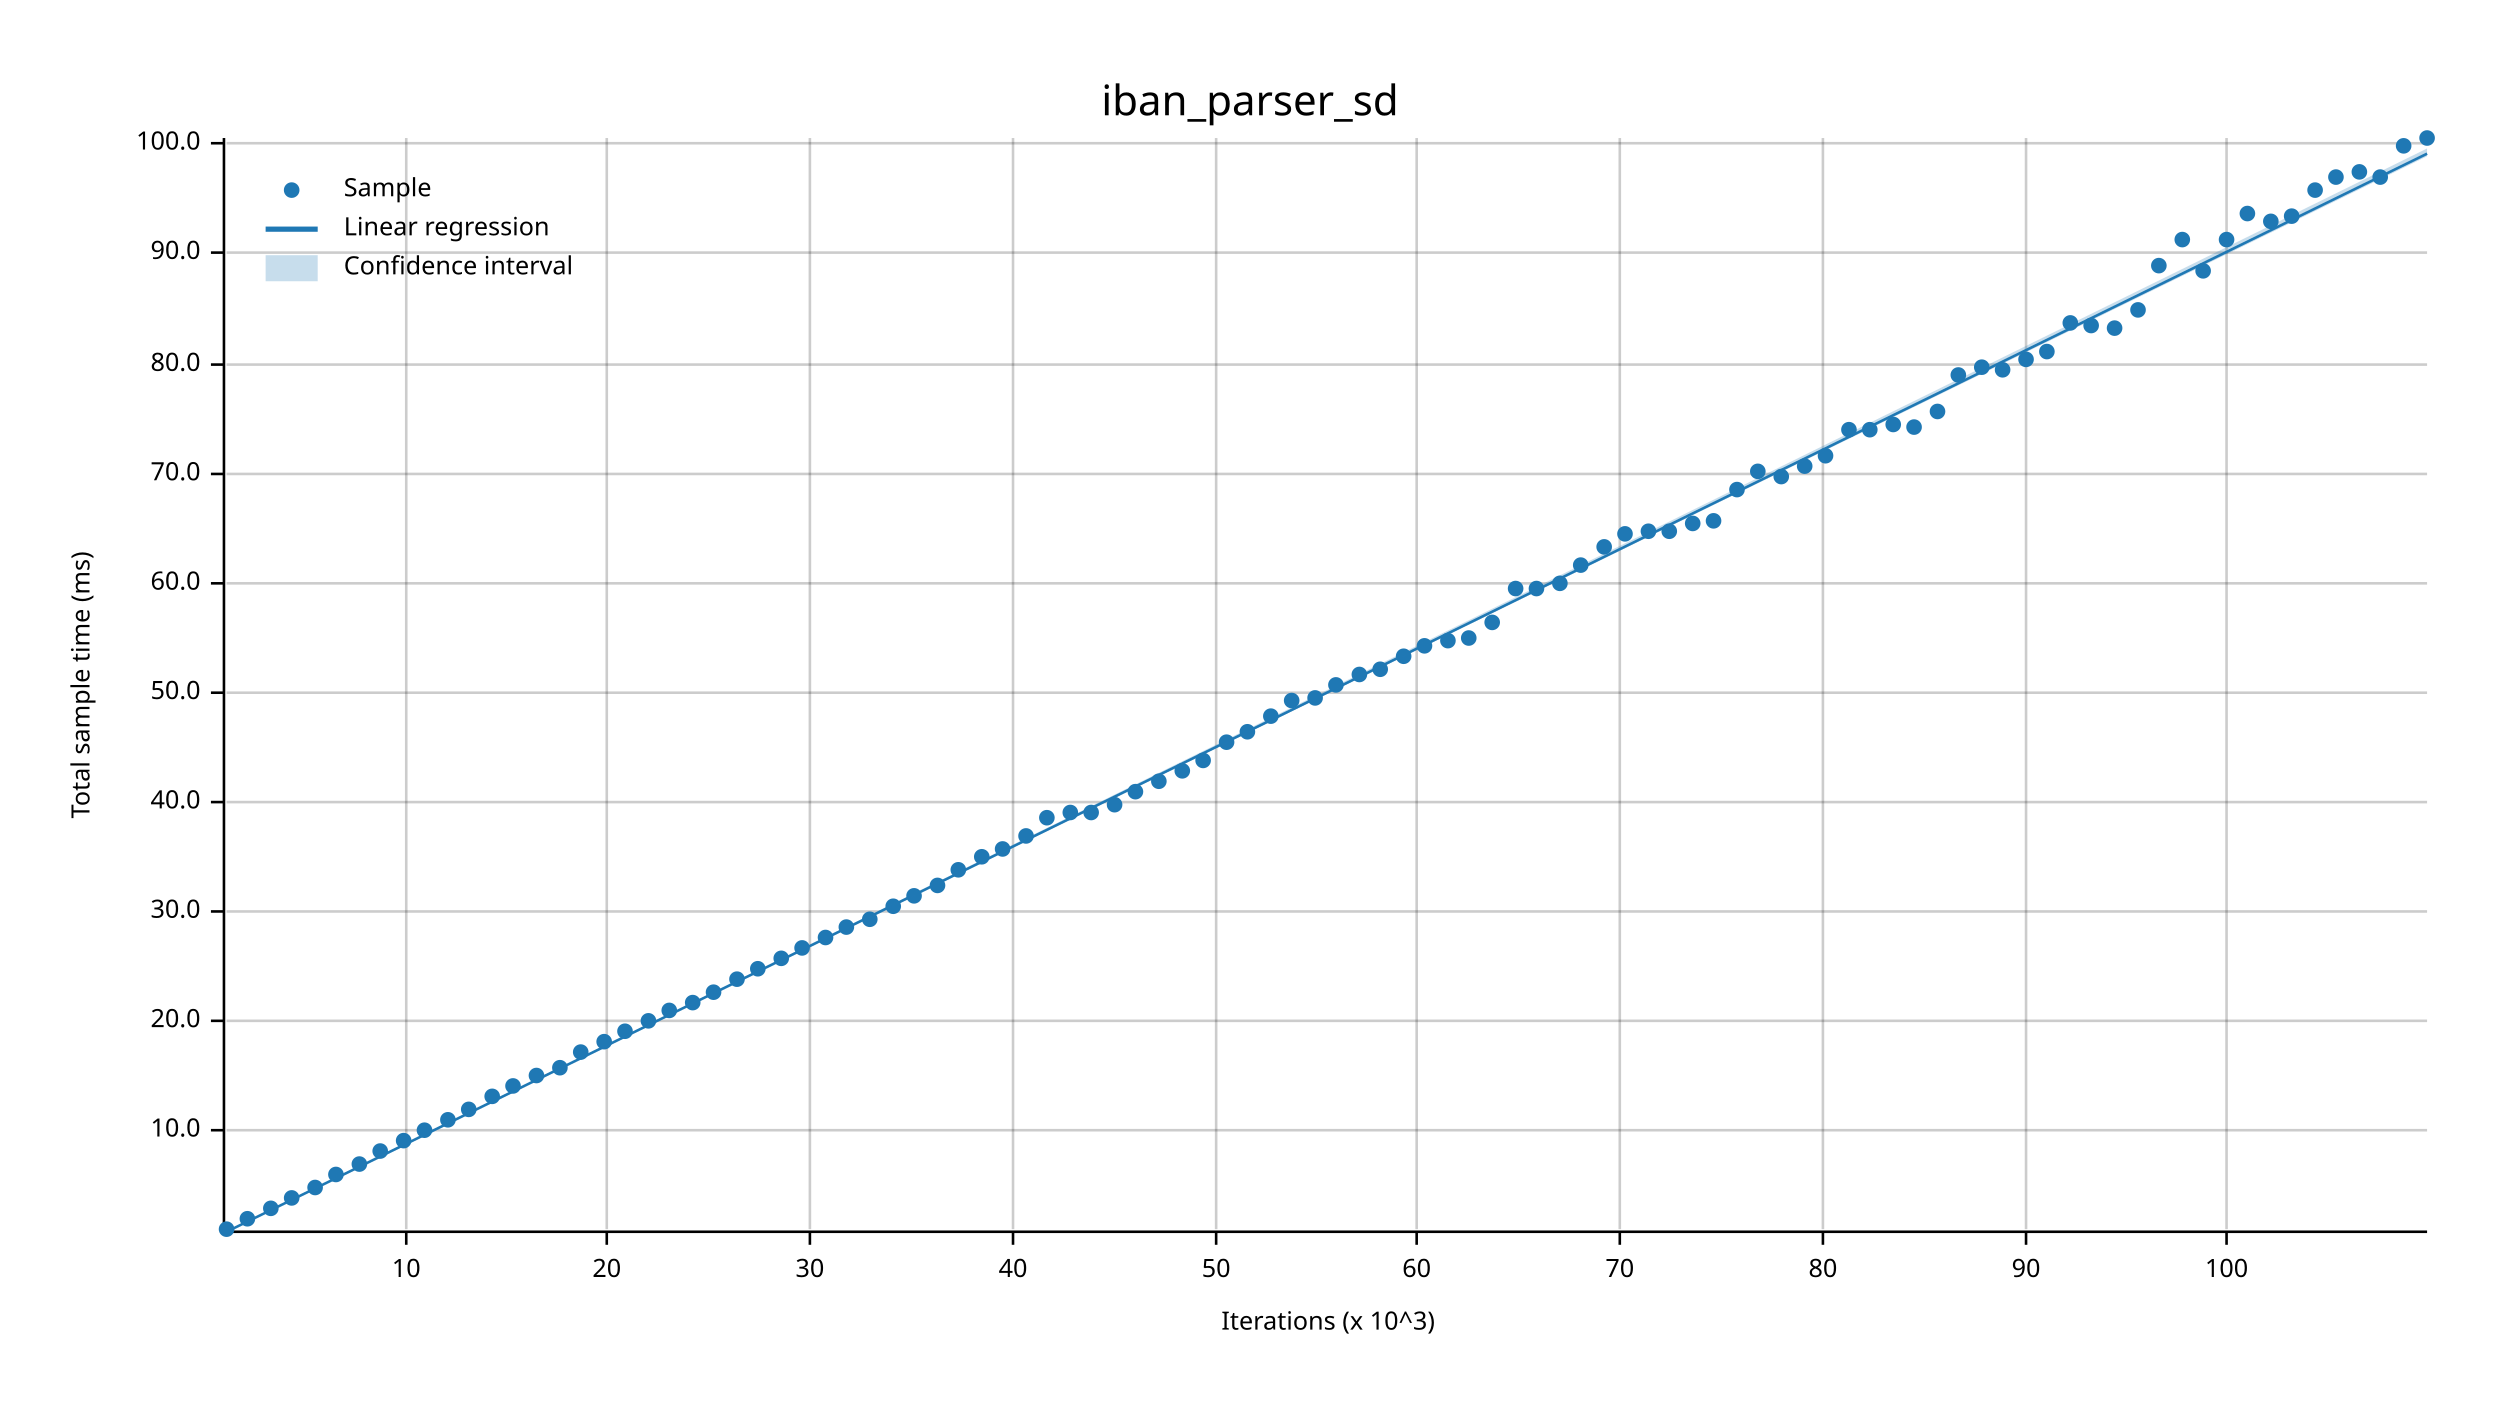
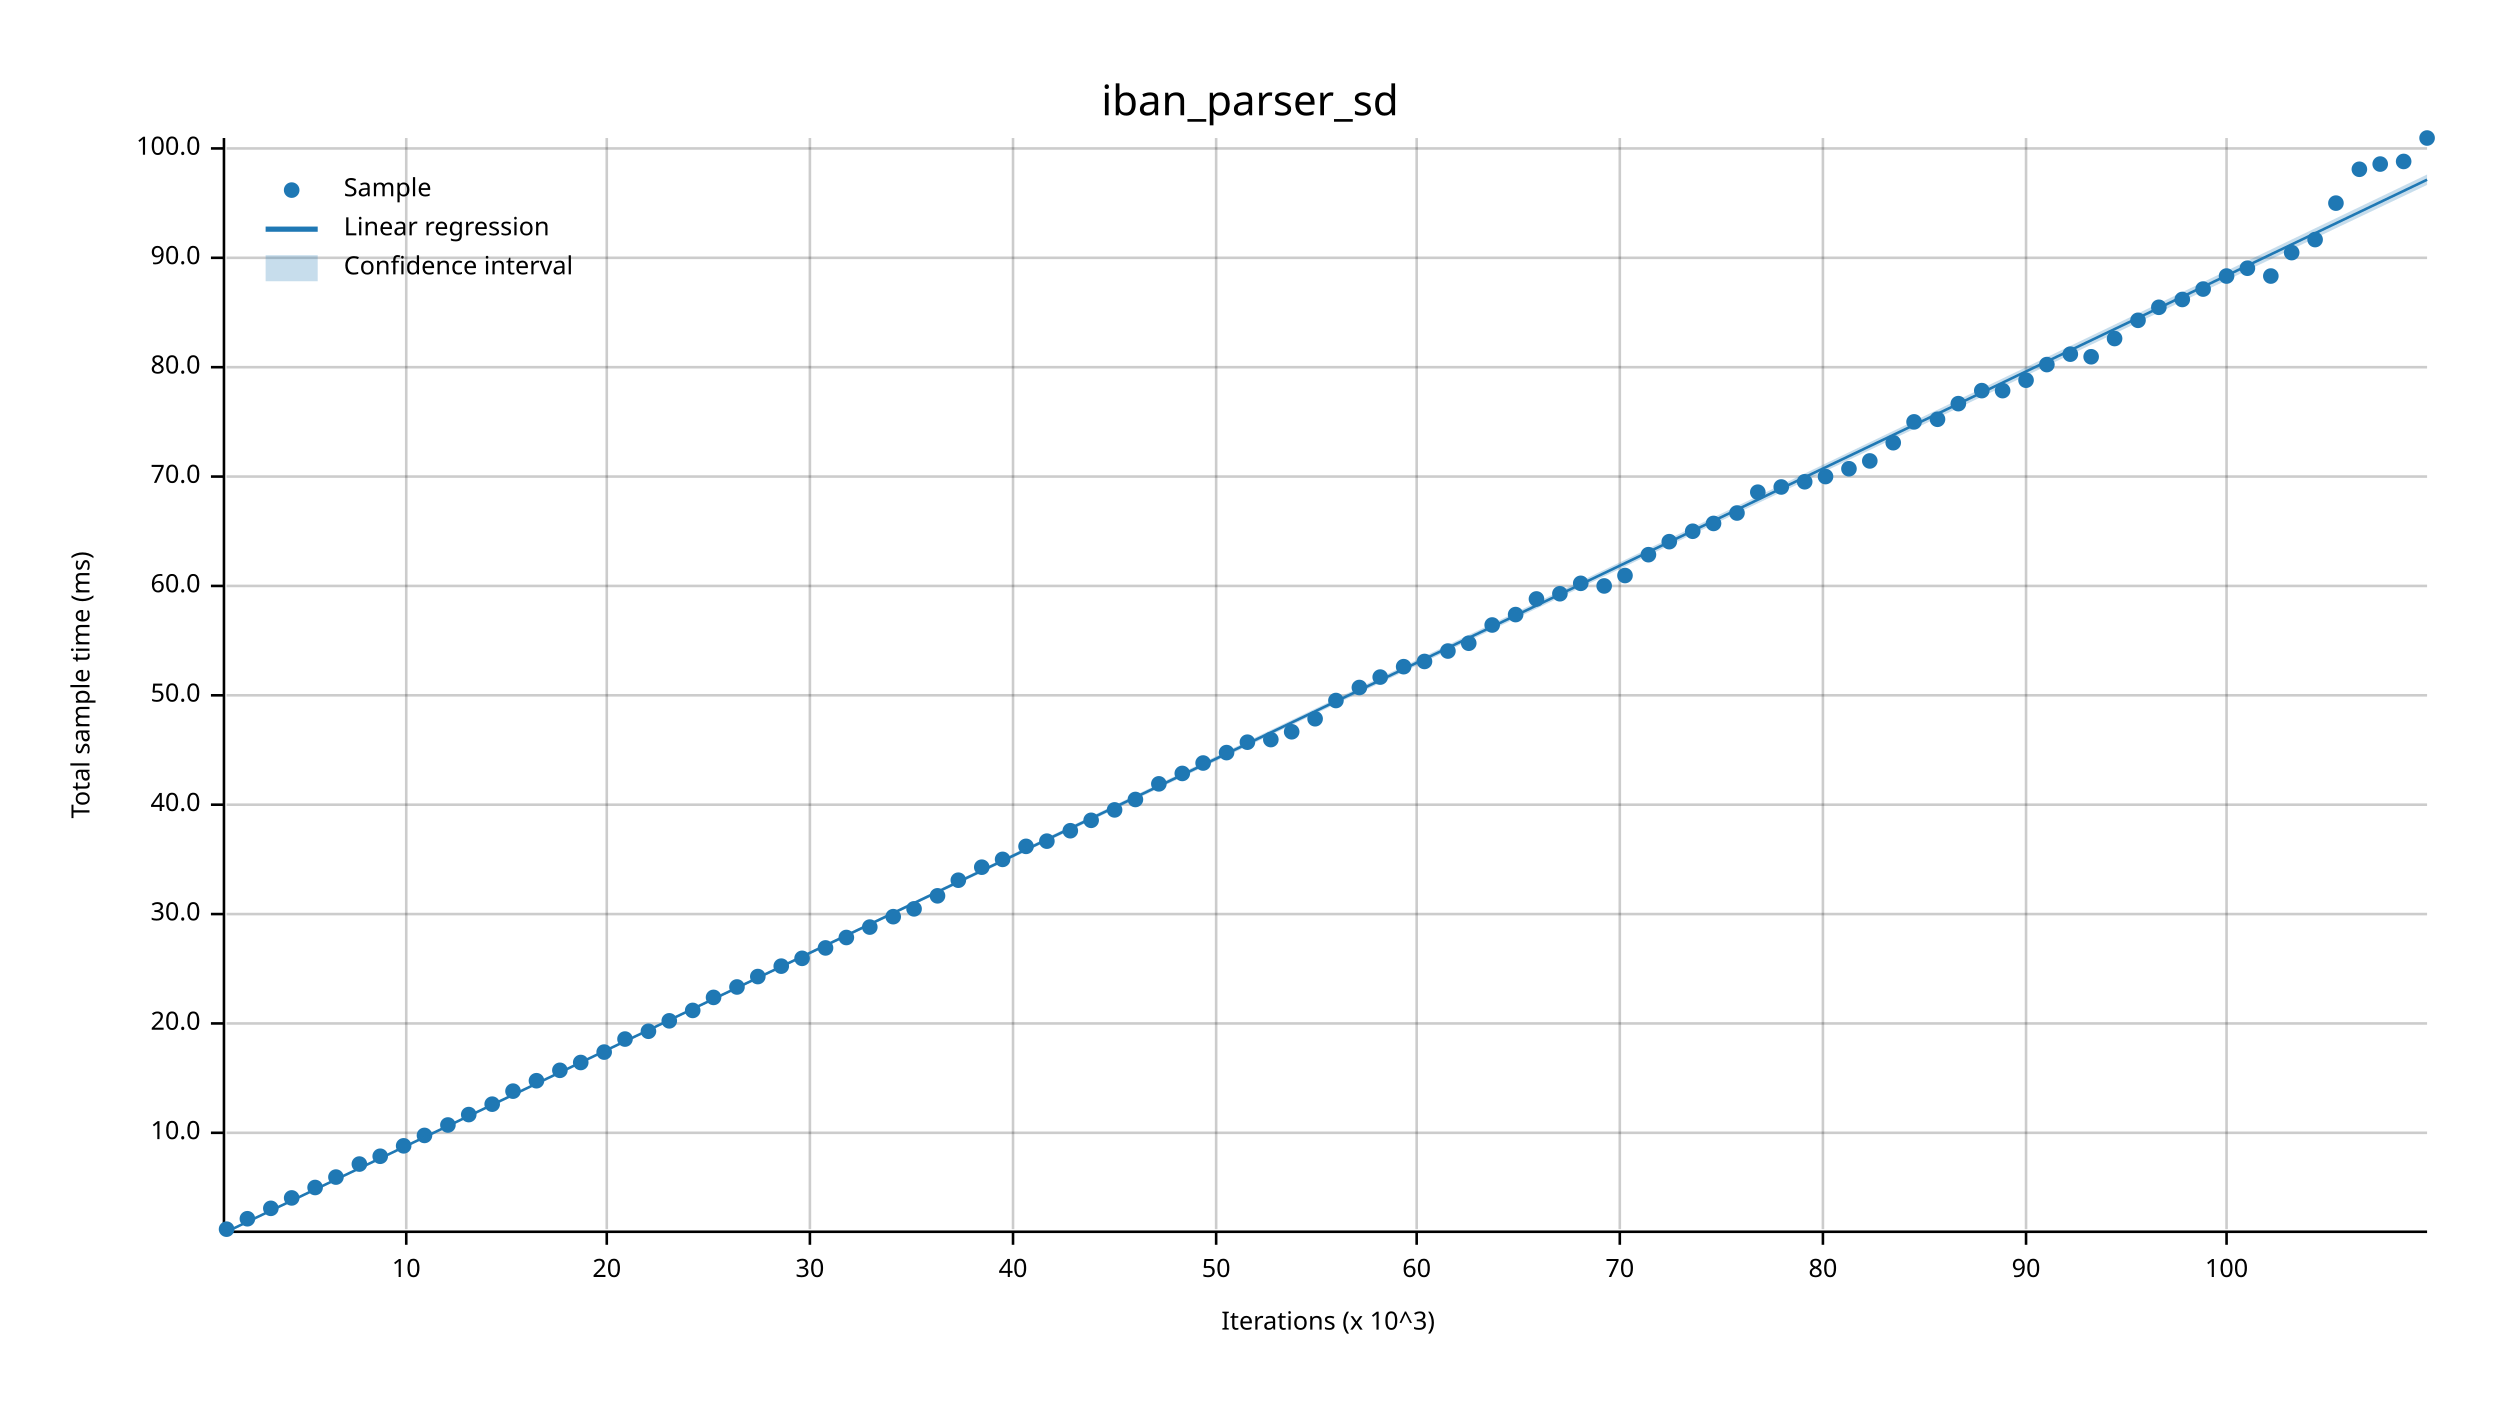
<svg xmlns="http://www.w3.org/2000/svg" width="960" height="540" viewBox="0 0 960 540">
  <text x="480" y="32" dy="0.76em" text-anchor="middle" font-family="sans-serif" font-size="16.129" opacity="1" fill="#000000">
iban_parser_sd
</text>
  <text x="27" y="263" dy="0.76em" text-anchor="middle" font-family="sans-serif" font-size="9.677" opacity="1" fill="#000000" transform="rotate(270, 27, 263)">
Total sample time (ms)
</text>
  <text x="510" y="513" dy="-0.5ex" text-anchor="middle" font-family="sans-serif" font-size="9.677" opacity="1" fill="#000000">
Iterations (x 10^3)
</text>
  <line opacity="0.2" stroke="#000000" stroke-width="1" x1="156" y1="472" x2="156" y2="53" />
  <line opacity="0.2" stroke="#000000" stroke-width="1" x1="233" y1="472" x2="233" y2="53" />
  <line opacity="0.2" stroke="#000000" stroke-width="1" x1="311" y1="472" x2="311" y2="53" />
  <line opacity="0.2" stroke="#000000" stroke-width="1" x1="389" y1="472" x2="389" y2="53" />
  <line opacity="0.2" stroke="#000000" stroke-width="1" x1="467" y1="472" x2="467" y2="53" />
  <line opacity="0.2" stroke="#000000" stroke-width="1" x1="544" y1="472" x2="544" y2="53" />
  <line opacity="0.2" stroke="#000000" stroke-width="1" x1="622" y1="472" x2="622" y2="53" />
  <line opacity="0.2" stroke="#000000" stroke-width="1" x1="700" y1="472" x2="700" y2="53" />
  <line opacity="0.2" stroke="#000000" stroke-width="1" x1="778" y1="472" x2="778" y2="53" />
  <line opacity="0.2" stroke="#000000" stroke-width="1" x1="855" y1="472" x2="855" y2="53" />
-   <line opacity="0.2" stroke="#000000" stroke-width="1" x1="87" y1="434" x2="932" y2="434" />
-   <line opacity="0.2" stroke="#000000" stroke-width="1" x1="87" y1="392" x2="932" y2="392" />
-   <line opacity="0.2" stroke="#000000" stroke-width="1" x1="87" y1="350" x2="932" y2="350" />
-   <line opacity="0.2" stroke="#000000" stroke-width="1" x1="87" y1="308" x2="932" y2="308" />
-   <line opacity="0.2" stroke="#000000" stroke-width="1" x1="87" y1="266" x2="932" y2="266" />
-   <line opacity="0.2" stroke="#000000" stroke-width="1" x1="87" y1="224" x2="932" y2="224" />
-   <line opacity="0.2" stroke="#000000" stroke-width="1" x1="87" y1="182" x2="932" y2="182" />
-   <line opacity="0.2" stroke="#000000" stroke-width="1" x1="87" y1="140" x2="932" y2="140" />
-   <line opacity="0.2" stroke="#000000" stroke-width="1" x1="87" y1="97" x2="932" y2="97" />
-   <line opacity="0.2" stroke="#000000" stroke-width="1" x1="87" y1="55" x2="932" y2="55" />
+   <line opacity="0.2" stroke="#000000" stroke-width="1" x1="87" y1="435" x2="932" y2="435" />
+   <line opacity="0.2" stroke="#000000" stroke-width="1" x1="87" y1="393" x2="932" y2="393" />
+   <line opacity="0.2" stroke="#000000" stroke-width="1" x1="87" y1="351" x2="932" y2="351" />
+   <line opacity="0.2" stroke="#000000" stroke-width="1" x1="87" y1="309" x2="932" y2="309" />
+   <line opacity="0.2" stroke="#000000" stroke-width="1" x1="87" y1="267" x2="932" y2="267" />
+   <line opacity="0.2" stroke="#000000" stroke-width="1" x1="87" y1="225" x2="932" y2="225" />
+   <line opacity="0.2" stroke="#000000" stroke-width="1" x1="87" y1="183" x2="932" y2="183" />
+   <line opacity="0.2" stroke="#000000" stroke-width="1" x1="87" y1="141" x2="932" y2="141" />
+   <line opacity="0.2" stroke="#000000" stroke-width="1" x1="87" y1="99" x2="932" y2="99" />
+   <line opacity="0.2" stroke="#000000" stroke-width="1" x1="87" y1="57" x2="932" y2="57" />
  <polyline fill="none" opacity="1" stroke="#000000" stroke-width="1" points="86,53 86,472 " />
-   <text x="77" y="434" dy="0.5ex" text-anchor="end" font-family="sans-serif" font-size="9.677" opacity="1" fill="#000000">
+   <text x="77" y="435" dy="0.5ex" text-anchor="end" font-family="sans-serif" font-size="9.677" opacity="1" fill="#000000">
10.0
</text>
-   <polyline fill="none" opacity="1" stroke="#000000" stroke-width="1" points="81,434 86,434 " />
-   <text x="77" y="392" dy="0.5ex" text-anchor="end" font-family="sans-serif" font-size="9.677" opacity="1" fill="#000000">
+   <polyline fill="none" opacity="1" stroke="#000000" stroke-width="1" points="81,435 86,435 " />
+   <text x="77" y="393" dy="0.5ex" text-anchor="end" font-family="sans-serif" font-size="9.677" opacity="1" fill="#000000">
20.0
</text>
-   <polyline fill="none" opacity="1" stroke="#000000" stroke-width="1" points="81,392 86,392 " />
-   <text x="77" y="350" dy="0.5ex" text-anchor="end" font-family="sans-serif" font-size="9.677" opacity="1" fill="#000000">
+   <polyline fill="none" opacity="1" stroke="#000000" stroke-width="1" points="81,393 86,393 " />
+   <text x="77" y="351" dy="0.5ex" text-anchor="end" font-family="sans-serif" font-size="9.677" opacity="1" fill="#000000">
30.0
</text>
-   <polyline fill="none" opacity="1" stroke="#000000" stroke-width="1" points="81,350 86,350 " />
-   <text x="77" y="308" dy="0.5ex" text-anchor="end" font-family="sans-serif" font-size="9.677" opacity="1" fill="#000000">
+   <polyline fill="none" opacity="1" stroke="#000000" stroke-width="1" points="81,351 86,351 " />
+   <text x="77" y="309" dy="0.5ex" text-anchor="end" font-family="sans-serif" font-size="9.677" opacity="1" fill="#000000">
40.0
</text>
-   <polyline fill="none" opacity="1" stroke="#000000" stroke-width="1" points="81,308 86,308 " />
-   <text x="77" y="266" dy="0.5ex" text-anchor="end" font-family="sans-serif" font-size="9.677" opacity="1" fill="#000000">
+   <polyline fill="none" opacity="1" stroke="#000000" stroke-width="1" points="81,309 86,309 " />
+   <text x="77" y="267" dy="0.5ex" text-anchor="end" font-family="sans-serif" font-size="9.677" opacity="1" fill="#000000">
50.0
</text>
-   <polyline fill="none" opacity="1" stroke="#000000" stroke-width="1" points="81,266 86,266 " />
-   <text x="77" y="224" dy="0.5ex" text-anchor="end" font-family="sans-serif" font-size="9.677" opacity="1" fill="#000000">
+   <polyline fill="none" opacity="1" stroke="#000000" stroke-width="1" points="81,267 86,267 " />
+   <text x="77" y="225" dy="0.5ex" text-anchor="end" font-family="sans-serif" font-size="9.677" opacity="1" fill="#000000">
60.0
</text>
-   <polyline fill="none" opacity="1" stroke="#000000" stroke-width="1" points="81,224 86,224 " />
-   <text x="77" y="182" dy="0.5ex" text-anchor="end" font-family="sans-serif" font-size="9.677" opacity="1" fill="#000000">
+   <polyline fill="none" opacity="1" stroke="#000000" stroke-width="1" points="81,225 86,225 " />
+   <text x="77" y="183" dy="0.5ex" text-anchor="end" font-family="sans-serif" font-size="9.677" opacity="1" fill="#000000">
70.0
</text>
-   <polyline fill="none" opacity="1" stroke="#000000" stroke-width="1" points="81,182 86,182 " />
-   <text x="77" y="140" dy="0.5ex" text-anchor="end" font-family="sans-serif" font-size="9.677" opacity="1" fill="#000000">
+   <polyline fill="none" opacity="1" stroke="#000000" stroke-width="1" points="81,183 86,183 " />
+   <text x="77" y="141" dy="0.5ex" text-anchor="end" font-family="sans-serif" font-size="9.677" opacity="1" fill="#000000">
80.0
</text>
-   <polyline fill="none" opacity="1" stroke="#000000" stroke-width="1" points="81,140 86,140 " />
-   <text x="77" y="97" dy="0.5ex" text-anchor="end" font-family="sans-serif" font-size="9.677" opacity="1" fill="#000000">
+   <polyline fill="none" opacity="1" stroke="#000000" stroke-width="1" points="81,141 86,141 " />
+   <text x="77" y="99" dy="0.5ex" text-anchor="end" font-family="sans-serif" font-size="9.677" opacity="1" fill="#000000">
90.0
</text>
-   <polyline fill="none" opacity="1" stroke="#000000" stroke-width="1" points="81,97 86,97 " />
-   <text x="77" y="55" dy="0.5ex" text-anchor="end" font-family="sans-serif" font-size="9.677" opacity="1" fill="#000000">
+   <polyline fill="none" opacity="1" stroke="#000000" stroke-width="1" points="81,99 86,99 " />
+   <text x="77" y="57" dy="0.5ex" text-anchor="end" font-family="sans-serif" font-size="9.677" opacity="1" fill="#000000">
100.0
</text>
-   <polyline fill="none" opacity="1" stroke="#000000" stroke-width="1" points="81,55 86,55 " />
+   <polyline fill="none" opacity="1" stroke="#000000" stroke-width="1" points="81,57 86,57 " />
  <polyline fill="none" opacity="1" stroke="#000000" stroke-width="1" points="87,473 932,473 " />
  <text x="156" y="483" dy="0.76em" text-anchor="middle" font-family="sans-serif" font-size="9.677" opacity="1" fill="#000000">
10
</text>
  <polyline fill="none" opacity="1" stroke="#000000" stroke-width="1" points="156,473 156,478 " />
  <text x="233" y="483" dy="0.76em" text-anchor="middle" font-family="sans-serif" font-size="9.677" opacity="1" fill="#000000">
20
</text>
  <polyline fill="none" opacity="1" stroke="#000000" stroke-width="1" points="233,473 233,478 " />
  <text x="311" y="483" dy="0.76em" text-anchor="middle" font-family="sans-serif" font-size="9.677" opacity="1" fill="#000000">
30
</text>
  <polyline fill="none" opacity="1" stroke="#000000" stroke-width="1" points="311,473 311,478 " />
  <text x="389" y="483" dy="0.76em" text-anchor="middle" font-family="sans-serif" font-size="9.677" opacity="1" fill="#000000">
40
</text>
  <polyline fill="none" opacity="1" stroke="#000000" stroke-width="1" points="389,473 389,478 " />
  <text x="467" y="483" dy="0.76em" text-anchor="middle" font-family="sans-serif" font-size="9.677" opacity="1" fill="#000000">
50
</text>
  <polyline fill="none" opacity="1" stroke="#000000" stroke-width="1" points="467,473 467,478 " />
  <text x="544" y="483" dy="0.76em" text-anchor="middle" font-family="sans-serif" font-size="9.677" opacity="1" fill="#000000">
60
</text>
  <polyline fill="none" opacity="1" stroke="#000000" stroke-width="1" points="544,473 544,478 " />
  <text x="622" y="483" dy="0.76em" text-anchor="middle" font-family="sans-serif" font-size="9.677" opacity="1" fill="#000000">
70
</text>
  <polyline fill="none" opacity="1" stroke="#000000" stroke-width="1" points="622,473 622,478 " />
  <text x="700" y="483" dy="0.76em" text-anchor="middle" font-family="sans-serif" font-size="9.677" opacity="1" fill="#000000">
80
</text>
  <polyline fill="none" opacity="1" stroke="#000000" stroke-width="1" points="700,473 700,478 " />
  <text x="778" y="483" dy="0.76em" text-anchor="middle" font-family="sans-serif" font-size="9.677" opacity="1" fill="#000000">
90
</text>
  <polyline fill="none" opacity="1" stroke="#000000" stroke-width="1" points="778,473 778,478 " />
  <text x="855" y="483" dy="0.76em" text-anchor="middle" font-family="sans-serif" font-size="9.677" opacity="1" fill="#000000">
100
</text>
  <polyline fill="none" opacity="1" stroke="#000000" stroke-width="1" points="855,473 855,478 " />
  <circle cx="87" cy="472" r="3" opacity="1" fill="#1F78B4" stroke="none" stroke-width="1" />
  <circle cx="95" cy="468" r="3" opacity="1" fill="#1F78B4" stroke="none" stroke-width="1" />
  <circle cx="104" cy="464" r="3" opacity="1" fill="#1F78B4" stroke="none" stroke-width="1" />
  <circle cx="112" cy="460" r="3" opacity="1" fill="#1F78B4" stroke="none" stroke-width="1" />
  <circle cx="121" cy="456" r="3" opacity="1" fill="#1F78B4" stroke="none" stroke-width="1" />
-   <circle cx="129" cy="451" r="3" opacity="1" fill="#1F78B4" stroke="none" stroke-width="1" />
+   <circle cx="129" cy="452" r="3" opacity="1" fill="#1F78B4" stroke="none" stroke-width="1" />
  <circle cx="138" cy="447" r="3" opacity="1" fill="#1F78B4" stroke="none" stroke-width="1" />
-   <circle cx="146" cy="442" r="3" opacity="1" fill="#1F78B4" stroke="none" stroke-width="1" />
-   <circle cx="155" cy="438" r="3" opacity="1" fill="#1F78B4" stroke="none" stroke-width="1" />
-   <circle cx="163" cy="434" r="3" opacity="1" fill="#1F78B4" stroke="none" stroke-width="1" />
-   <circle cx="172" cy="430" r="3" opacity="1" fill="#1F78B4" stroke="none" stroke-width="1" />
-   <circle cx="180" cy="426" r="3" opacity="1" fill="#1F78B4" stroke="none" stroke-width="1" />
-   <circle cx="189" cy="421" r="3" opacity="1" fill="#1F78B4" stroke="none" stroke-width="1" />
-   <circle cx="197" cy="417" r="3" opacity="1" fill="#1F78B4" stroke="none" stroke-width="1" />
-   <circle cx="206" cy="413" r="3" opacity="1" fill="#1F78B4" stroke="none" stroke-width="1" />
-   <circle cx="215" cy="410" r="3" opacity="1" fill="#1F78B4" stroke="none" stroke-width="1" />
-   <circle cx="223" cy="404" r="3" opacity="1" fill="#1F78B4" stroke="none" stroke-width="1" />
-   <circle cx="232" cy="400" r="3" opacity="1" fill="#1F78B4" stroke="none" stroke-width="1" />
-   <circle cx="240" cy="396" r="3" opacity="1" fill="#1F78B4" stroke="none" stroke-width="1" />
-   <circle cx="249" cy="392" r="3" opacity="1" fill="#1F78B4" stroke="none" stroke-width="1" />
-   <circle cx="257" cy="388" r="3" opacity="1" fill="#1F78B4" stroke="none" stroke-width="1" />
-   <circle cx="266" cy="385" r="3" opacity="1" fill="#1F78B4" stroke="none" stroke-width="1" />
-   <circle cx="274" cy="381" r="3" opacity="1" fill="#1F78B4" stroke="none" stroke-width="1" />
-   <circle cx="283" cy="376" r="3" opacity="1" fill="#1F78B4" stroke="none" stroke-width="1" />
-   <circle cx="291" cy="372" r="3" opacity="1" fill="#1F78B4" stroke="none" stroke-width="1" />
-   <circle cx="300" cy="368" r="3" opacity="1" fill="#1F78B4" stroke="none" stroke-width="1" />
-   <circle cx="308" cy="364" r="3" opacity="1" fill="#1F78B4" stroke="none" stroke-width="1" />
-   <circle cx="317" cy="360" r="3" opacity="1" fill="#1F78B4" stroke="none" stroke-width="1" />
-   <circle cx="325" cy="356" r="3" opacity="1" fill="#1F78B4" stroke="none" stroke-width="1" />
-   <circle cx="334" cy="353" r="3" opacity="1" fill="#1F78B4" stroke="none" stroke-width="1" />
-   <circle cx="343" cy="348" r="3" opacity="1" fill="#1F78B4" stroke="none" stroke-width="1" />
-   <circle cx="351" cy="344" r="3" opacity="1" fill="#1F78B4" stroke="none" stroke-width="1" />
-   <circle cx="360" cy="340" r="3" opacity="1" fill="#1F78B4" stroke="none" stroke-width="1" />
-   <circle cx="368" cy="334" r="3" opacity="1" fill="#1F78B4" stroke="none" stroke-width="1" />
-   <circle cx="377" cy="329" r="3" opacity="1" fill="#1F78B4" stroke="none" stroke-width="1" />
-   <circle cx="385" cy="326" r="3" opacity="1" fill="#1F78B4" stroke="none" stroke-width="1" />
-   <circle cx="394" cy="321" r="3" opacity="1" fill="#1F78B4" stroke="none" stroke-width="1" />
-   <circle cx="402" cy="314" r="3" opacity="1" fill="#1F78B4" stroke="none" stroke-width="1" />
-   <circle cx="411" cy="312" r="3" opacity="1" fill="#1F78B4" stroke="none" stroke-width="1" />
-   <circle cx="419" cy="312" r="3" opacity="1" fill="#1F78B4" stroke="none" stroke-width="1" />
-   <circle cx="428" cy="309" r="3" opacity="1" fill="#1F78B4" stroke="none" stroke-width="1" />
-   <circle cx="436" cy="304" r="3" opacity="1" fill="#1F78B4" stroke="none" stroke-width="1" />
-   <circle cx="445" cy="300" r="3" opacity="1" fill="#1F78B4" stroke="none" stroke-width="1" />
-   <circle cx="454" cy="296" r="3" opacity="1" fill="#1F78B4" stroke="none" stroke-width="1" />
-   <circle cx="462" cy="292" r="3" opacity="1" fill="#1F78B4" stroke="none" stroke-width="1" />
-   <circle cx="471" cy="285" r="3" opacity="1" fill="#1F78B4" stroke="none" stroke-width="1" />
-   <circle cx="479" cy="281" r="3" opacity="1" fill="#1F78B4" stroke="none" stroke-width="1" />
-   <circle cx="488" cy="275" r="3" opacity="1" fill="#1F78B4" stroke="none" stroke-width="1" />
-   <circle cx="496" cy="269" r="3" opacity="1" fill="#1F78B4" stroke="none" stroke-width="1" />
-   <circle cx="505" cy="268" r="3" opacity="1" fill="#1F78B4" stroke="none" stroke-width="1" />
-   <circle cx="513" cy="263" r="3" opacity="1" fill="#1F78B4" stroke="none" stroke-width="1" />
-   <circle cx="522" cy="259" r="3" opacity="1" fill="#1F78B4" stroke="none" stroke-width="1" />
-   <circle cx="530" cy="257" r="3" opacity="1" fill="#1F78B4" stroke="none" stroke-width="1" />
-   <circle cx="539" cy="252" r="3" opacity="1" fill="#1F78B4" stroke="none" stroke-width="1" />
-   <circle cx="547" cy="248" r="3" opacity="1" fill="#1F78B4" stroke="none" stroke-width="1" />
-   <circle cx="556" cy="246" r="3" opacity="1" fill="#1F78B4" stroke="none" stroke-width="1" />
-   <circle cx="564" cy="245" r="3" opacity="1" fill="#1F78B4" stroke="none" stroke-width="1" />
-   <circle cx="573" cy="239" r="3" opacity="1" fill="#1F78B4" stroke="none" stroke-width="1" />
-   <circle cx="582" cy="226" r="3" opacity="1" fill="#1F78B4" stroke="none" stroke-width="1" />
-   <circle cx="590" cy="226" r="3" opacity="1" fill="#1F78B4" stroke="none" stroke-width="1" />
-   <circle cx="599" cy="224" r="3" opacity="1" fill="#1F78B4" stroke="none" stroke-width="1" />
-   <circle cx="607" cy="217" r="3" opacity="1" fill="#1F78B4" stroke="none" stroke-width="1" />
-   <circle cx="616" cy="210" r="3" opacity="1" fill="#1F78B4" stroke="none" stroke-width="1" />
-   <circle cx="624" cy="205" r="3" opacity="1" fill="#1F78B4" stroke="none" stroke-width="1" />
-   <circle cx="633" cy="204" r="3" opacity="1" fill="#1F78B4" stroke="none" stroke-width="1" />
-   <circle cx="641" cy="204" r="3" opacity="1" fill="#1F78B4" stroke="none" stroke-width="1" />
-   <circle cx="650" cy="201" r="3" opacity="1" fill="#1F78B4" stroke="none" stroke-width="1" />
-   <circle cx="658" cy="200" r="3" opacity="1" fill="#1F78B4" stroke="none" stroke-width="1" />
-   <circle cx="667" cy="188" r="3" opacity="1" fill="#1F78B4" stroke="none" stroke-width="1" />
-   <circle cx="675" cy="181" r="3" opacity="1" fill="#1F78B4" stroke="none" stroke-width="1" />
-   <circle cx="684" cy="183" r="3" opacity="1" fill="#1F78B4" stroke="none" stroke-width="1" />
-   <circle cx="693" cy="179" r="3" opacity="1" fill="#1F78B4" stroke="none" stroke-width="1" />
-   <circle cx="701" cy="175" r="3" opacity="1" fill="#1F78B4" stroke="none" stroke-width="1" />
-   <circle cx="710" cy="165" r="3" opacity="1" fill="#1F78B4" stroke="none" stroke-width="1" />
-   <circle cx="718" cy="165" r="3" opacity="1" fill="#1F78B4" stroke="none" stroke-width="1" />
-   <circle cx="727" cy="163" r="3" opacity="1" fill="#1F78B4" stroke="none" stroke-width="1" />
-   <circle cx="735" cy="164" r="3" opacity="1" fill="#1F78B4" stroke="none" stroke-width="1" />
-   <circle cx="744" cy="158" r="3" opacity="1" fill="#1F78B4" stroke="none" stroke-width="1" />
-   <circle cx="752" cy="144" r="3" opacity="1" fill="#1F78B4" stroke="none" stroke-width="1" />
-   <circle cx="761" cy="141" r="3" opacity="1" fill="#1F78B4" stroke="none" stroke-width="1" />
-   <circle cx="769" cy="142" r="3" opacity="1" fill="#1F78B4" stroke="none" stroke-width="1" />
-   <circle cx="778" cy="138" r="3" opacity="1" fill="#1F78B4" stroke="none" stroke-width="1" />
-   <circle cx="786" cy="135" r="3" opacity="1" fill="#1F78B4" stroke="none" stroke-width="1" />
-   <circle cx="795" cy="124" r="3" opacity="1" fill="#1F78B4" stroke="none" stroke-width="1" />
-   <circle cx="803" cy="125" r="3" opacity="1" fill="#1F78B4" stroke="none" stroke-width="1" />
-   <circle cx="812" cy="126" r="3" opacity="1" fill="#1F78B4" stroke="none" stroke-width="1" />
-   <circle cx="821" cy="119" r="3" opacity="1" fill="#1F78B4" stroke="none" stroke-width="1" />
-   <circle cx="829" cy="102" r="3" opacity="1" fill="#1F78B4" stroke="none" stroke-width="1" />
-   <circle cx="838" cy="92" r="3" opacity="1" fill="#1F78B4" stroke="none" stroke-width="1" />
-   <circle cx="846" cy="104" r="3" opacity="1" fill="#1F78B4" stroke="none" stroke-width="1" />
-   <circle cx="855" cy="92" r="3" opacity="1" fill="#1F78B4" stroke="none" stroke-width="1" />
-   <circle cx="863" cy="82" r="3" opacity="1" fill="#1F78B4" stroke="none" stroke-width="1" />
-   <circle cx="872" cy="85" r="3" opacity="1" fill="#1F78B4" stroke="none" stroke-width="1" />
-   <circle cx="880" cy="83" r="3" opacity="1" fill="#1F78B4" stroke="none" stroke-width="1" />
-   <circle cx="889" cy="73" r="3" opacity="1" fill="#1F78B4" stroke="none" stroke-width="1" />
-   <circle cx="897" cy="68" r="3" opacity="1" fill="#1F78B4" stroke="none" stroke-width="1" />
-   <circle cx="906" cy="66" r="3" opacity="1" fill="#1F78B4" stroke="none" stroke-width="1" />
-   <circle cx="914" cy="68" r="3" opacity="1" fill="#1F78B4" stroke="none" stroke-width="1" />
-   <circle cx="923" cy="56" r="3" opacity="1" fill="#1F78B4" stroke="none" stroke-width="1" />
+   <circle cx="146" cy="444" r="3" opacity="1" fill="#1F78B4" stroke="none" stroke-width="1" />
+   <circle cx="155" cy="440" r="3" opacity="1" fill="#1F78B4" stroke="none" stroke-width="1" />
+   <circle cx="163" cy="436" r="3" opacity="1" fill="#1F78B4" stroke="none" stroke-width="1" />
+   <circle cx="172" cy="432" r="3" opacity="1" fill="#1F78B4" stroke="none" stroke-width="1" />
+   <circle cx="180" cy="428" r="3" opacity="1" fill="#1F78B4" stroke="none" stroke-width="1" />
+   <circle cx="189" cy="424" r="3" opacity="1" fill="#1F78B4" stroke="none" stroke-width="1" />
+   <circle cx="197" cy="419" r="3" opacity="1" fill="#1F78B4" stroke="none" stroke-width="1" />
+   <circle cx="206" cy="415" r="3" opacity="1" fill="#1F78B4" stroke="none" stroke-width="1" />
+   <circle cx="215" cy="411" r="3" opacity="1" fill="#1F78B4" stroke="none" stroke-width="1" />
+   <circle cx="223" cy="408" r="3" opacity="1" fill="#1F78B4" stroke="none" stroke-width="1" />
+   <circle cx="232" cy="404" r="3" opacity="1" fill="#1F78B4" stroke="none" stroke-width="1" />
+   <circle cx="240" cy="399" r="3" opacity="1" fill="#1F78B4" stroke="none" stroke-width="1" />
+   <circle cx="249" cy="396" r="3" opacity="1" fill="#1F78B4" stroke="none" stroke-width="1" />
+   <circle cx="257" cy="392" r="3" opacity="1" fill="#1F78B4" stroke="none" stroke-width="1" />
+   <circle cx="266" cy="388" r="3" opacity="1" fill="#1F78B4" stroke="none" stroke-width="1" />
+   <circle cx="274" cy="383" r="3" opacity="1" fill="#1F78B4" stroke="none" stroke-width="1" />
+   <circle cx="283" cy="379" r="3" opacity="1" fill="#1F78B4" stroke="none" stroke-width="1" />
+   <circle cx="291" cy="375" r="3" opacity="1" fill="#1F78B4" stroke="none" stroke-width="1" />
+   <circle cx="300" cy="371" r="3" opacity="1" fill="#1F78B4" stroke="none" stroke-width="1" />
+   <circle cx="308" cy="368" r="3" opacity="1" fill="#1F78B4" stroke="none" stroke-width="1" />
+   <circle cx="317" cy="364" r="3" opacity="1" fill="#1F78B4" stroke="none" stroke-width="1" />
+   <circle cx="325" cy="360" r="3" opacity="1" fill="#1F78B4" stroke="none" stroke-width="1" />
+   <circle cx="334" cy="356" r="3" opacity="1" fill="#1F78B4" stroke="none" stroke-width="1" />
+   <circle cx="343" cy="352" r="3" opacity="1" fill="#1F78B4" stroke="none" stroke-width="1" />
+   <circle cx="351" cy="349" r="3" opacity="1" fill="#1F78B4" stroke="none" stroke-width="1" />
+   <circle cx="360" cy="344" r="3" opacity="1" fill="#1F78B4" stroke="none" stroke-width="1" />
+   <circle cx="368" cy="338" r="3" opacity="1" fill="#1F78B4" stroke="none" stroke-width="1" />
+   <circle cx="377" cy="333" r="3" opacity="1" fill="#1F78B4" stroke="none" stroke-width="1" />
+   <circle cx="385" cy="330" r="3" opacity="1" fill="#1F78B4" stroke="none" stroke-width="1" />
+   <circle cx="394" cy="325" r="3" opacity="1" fill="#1F78B4" stroke="none" stroke-width="1" />
+   <circle cx="402" cy="323" r="3" opacity="1" fill="#1F78B4" stroke="none" stroke-width="1" />
+   <circle cx="411" cy="319" r="3" opacity="1" fill="#1F78B4" stroke="none" stroke-width="1" />
+   <circle cx="419" cy="315" r="3" opacity="1" fill="#1F78B4" stroke="none" stroke-width="1" />
+   <circle cx="428" cy="311" r="3" opacity="1" fill="#1F78B4" stroke="none" stroke-width="1" />
+   <circle cx="436" cy="307" r="3" opacity="1" fill="#1F78B4" stroke="none" stroke-width="1" />
+   <circle cx="445" cy="301" r="3" opacity="1" fill="#1F78B4" stroke="none" stroke-width="1" />
+   <circle cx="454" cy="297" r="3" opacity="1" fill="#1F78B4" stroke="none" stroke-width="1" />
+   <circle cx="462" cy="293" r="3" opacity="1" fill="#1F78B4" stroke="none" stroke-width="1" />
+   <circle cx="471" cy="289" r="3" opacity="1" fill="#1F78B4" stroke="none" stroke-width="1" />
+   <circle cx="479" cy="285" r="3" opacity="1" fill="#1F78B4" stroke="none" stroke-width="1" />
+   <circle cx="488" cy="284" r="3" opacity="1" fill="#1F78B4" stroke="none" stroke-width="1" />
+   <circle cx="496" cy="281" r="3" opacity="1" fill="#1F78B4" stroke="none" stroke-width="1" />
+   <circle cx="505" cy="276" r="3" opacity="1" fill="#1F78B4" stroke="none" stroke-width="1" />
+   <circle cx="513" cy="269" r="3" opacity="1" fill="#1F78B4" stroke="none" stroke-width="1" />
+   <circle cx="522" cy="264" r="3" opacity="1" fill="#1F78B4" stroke="none" stroke-width="1" />
+   <circle cx="530" cy="260" r="3" opacity="1" fill="#1F78B4" stroke="none" stroke-width="1" />
+   <circle cx="539" cy="256" r="3" opacity="1" fill="#1F78B4" stroke="none" stroke-width="1" />
+   <circle cx="547" cy="254" r="3" opacity="1" fill="#1F78B4" stroke="none" stroke-width="1" />
+   <circle cx="556" cy="250" r="3" opacity="1" fill="#1F78B4" stroke="none" stroke-width="1" />
+   <circle cx="564" cy="247" r="3" opacity="1" fill="#1F78B4" stroke="none" stroke-width="1" />
+   <circle cx="573" cy="240" r="3" opacity="1" fill="#1F78B4" stroke="none" stroke-width="1" />
+   <circle cx="582" cy="236" r="3" opacity="1" fill="#1F78B4" stroke="none" stroke-width="1" />
+   <circle cx="590" cy="230" r="3" opacity="1" fill="#1F78B4" stroke="none" stroke-width="1" />
+   <circle cx="599" cy="228" r="3" opacity="1" fill="#1F78B4" stroke="none" stroke-width="1" />
+   <circle cx="607" cy="224" r="3" opacity="1" fill="#1F78B4" stroke="none" stroke-width="1" />
+   <circle cx="616" cy="225" r="3" opacity="1" fill="#1F78B4" stroke="none" stroke-width="1" />
+   <circle cx="624" cy="221" r="3" opacity="1" fill="#1F78B4" stroke="none" stroke-width="1" />
+   <circle cx="633" cy="213" r="3" opacity="1" fill="#1F78B4" stroke="none" stroke-width="1" />
+   <circle cx="641" cy="208" r="3" opacity="1" fill="#1F78B4" stroke="none" stroke-width="1" />
+   <circle cx="650" cy="204" r="3" opacity="1" fill="#1F78B4" stroke="none" stroke-width="1" />
+   <circle cx="658" cy="201" r="3" opacity="1" fill="#1F78B4" stroke="none" stroke-width="1" />
+   <circle cx="667" cy="197" r="3" opacity="1" fill="#1F78B4" stroke="none" stroke-width="1" />
+   <circle cx="675" cy="189" r="3" opacity="1" fill="#1F78B4" stroke="none" stroke-width="1" />
+   <circle cx="684" cy="187" r="3" opacity="1" fill="#1F78B4" stroke="none" stroke-width="1" />
+   <circle cx="693" cy="185" r="3" opacity="1" fill="#1F78B4" stroke="none" stroke-width="1" />
+   <circle cx="701" cy="183" r="3" opacity="1" fill="#1F78B4" stroke="none" stroke-width="1" />
+   <circle cx="710" cy="180" r="3" opacity="1" fill="#1F78B4" stroke="none" stroke-width="1" />
+   <circle cx="718" cy="177" r="3" opacity="1" fill="#1F78B4" stroke="none" stroke-width="1" />
+   <circle cx="727" cy="170" r="3" opacity="1" fill="#1F78B4" stroke="none" stroke-width="1" />
+   <circle cx="735" cy="162" r="3" opacity="1" fill="#1F78B4" stroke="none" stroke-width="1" />
+   <circle cx="744" cy="161" r="3" opacity="1" fill="#1F78B4" stroke="none" stroke-width="1" />
+   <circle cx="752" cy="155" r="3" opacity="1" fill="#1F78B4" stroke="none" stroke-width="1" />
+   <circle cx="761" cy="150" r="3" opacity="1" fill="#1F78B4" stroke="none" stroke-width="1" />
+   <circle cx="769" cy="150" r="3" opacity="1" fill="#1F78B4" stroke="none" stroke-width="1" />
+   <circle cx="778" cy="146" r="3" opacity="1" fill="#1F78B4" stroke="none" stroke-width="1" />
+   <circle cx="786" cy="140" r="3" opacity="1" fill="#1F78B4" stroke="none" stroke-width="1" />
+   <circle cx="795" cy="136" r="3" opacity="1" fill="#1F78B4" stroke="none" stroke-width="1" />
+   <circle cx="803" cy="137" r="3" opacity="1" fill="#1F78B4" stroke="none" stroke-width="1" />
+   <circle cx="812" cy="130" r="3" opacity="1" fill="#1F78B4" stroke="none" stroke-width="1" />
+   <circle cx="821" cy="123" r="3" opacity="1" fill="#1F78B4" stroke="none" stroke-width="1" />
+   <circle cx="829" cy="118" r="3" opacity="1" fill="#1F78B4" stroke="none" stroke-width="1" />
+   <circle cx="838" cy="115" r="3" opacity="1" fill="#1F78B4" stroke="none" stroke-width="1" />
+   <circle cx="846" cy="111" r="3" opacity="1" fill="#1F78B4" stroke="none" stroke-width="1" />
+   <circle cx="855" cy="106" r="3" opacity="1" fill="#1F78B4" stroke="none" stroke-width="1" />
+   <circle cx="863" cy="103" r="3" opacity="1" fill="#1F78B4" stroke="none" stroke-width="1" />
+   <circle cx="872" cy="106" r="3" opacity="1" fill="#1F78B4" stroke="none" stroke-width="1" />
+   <circle cx="880" cy="97" r="3" opacity="1" fill="#1F78B4" stroke="none" stroke-width="1" />
+   <circle cx="889" cy="92" r="3" opacity="1" fill="#1F78B4" stroke="none" stroke-width="1" />
+   <circle cx="897" cy="78" r="3" opacity="1" fill="#1F78B4" stroke="none" stroke-width="1" />
+   <circle cx="906" cy="65" r="3" opacity="1" fill="#1F78B4" stroke="none" stroke-width="1" />
+   <circle cx="914" cy="63" r="3" opacity="1" fill="#1F78B4" stroke="none" stroke-width="1" />
+   <circle cx="923" cy="62" r="3" opacity="1" fill="#1F78B4" stroke="none" stroke-width="1" />
  <circle cx="932" cy="53" r="3" opacity="1" fill="#1F78B4" stroke="none" stroke-width="1" />
-   <polyline fill="none" opacity="1" stroke="#1F78B4" stroke-width="1" points="87,473 932,59 " />
-   <polygon opacity="0.25" fill="#1F78B4" points="87,473 932,60 932,57 " />
+   <polyline fill="none" opacity="1" stroke="#1F78B4" stroke-width="1" points="87,473 932,69 " />
+   <polygon opacity="0.25" fill="#1F78B4" points="87,473 932,71 932,67 " />
  <text x="132" y="68" dy="0.76em" text-anchor="start" font-family="sans-serif" font-size="9.677" opacity="1" fill="#000000">
Sample
</text>
  <text x="132" y="83" dy="0.76em" text-anchor="start" font-family="sans-serif" font-size="9.677" opacity="1" fill="#000000">
Linear regression
</text>
  <text x="132" y="98" dy="0.76em" text-anchor="start" font-family="sans-serif" font-size="9.677" opacity="1" fill="#000000">
Confidence interval
</text>
  <circle cx="112" cy="73" r="3" opacity="1" fill="#1F78B4" stroke="none" stroke-width="1" />
  <polyline fill="none" opacity="1" stroke="#1F78B4" stroke-width="2" points="102,88 122,88 " />
  <rect x="102" y="98" width="20" height="10" opacity="0.25" fill="#1F78B4" stroke="none" />
</svg>
